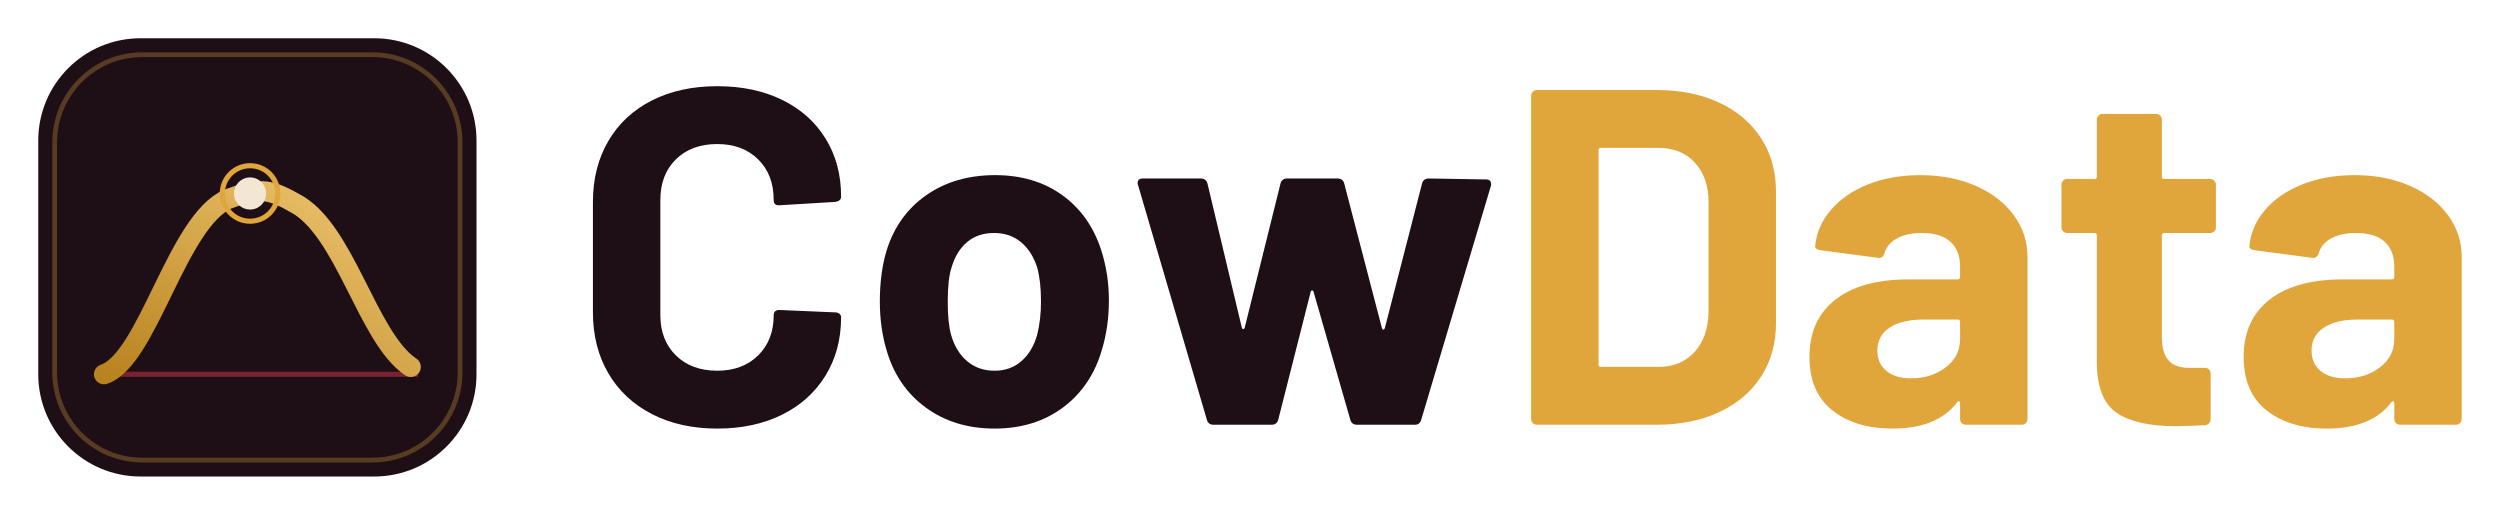
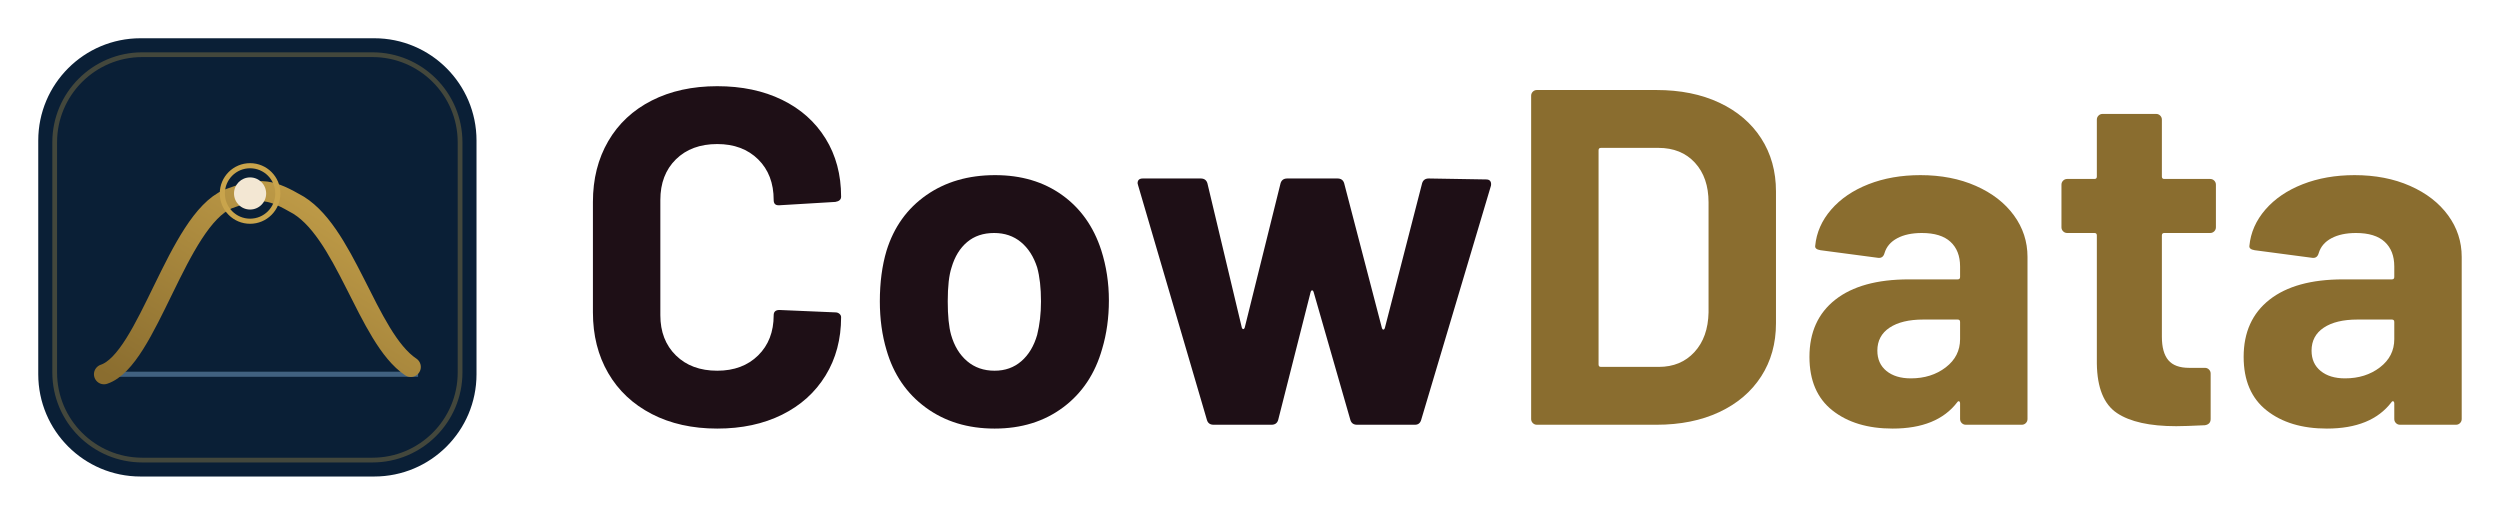
<svg xmlns="http://www.w3.org/2000/svg" viewBox="0 0 5228 1076" width="5228" height="1076" role="img" aria-label="CowData">
  <g transform="translate(80.0 80.0) scale(7.637333)">
    <defs>
-       <linearGradient id="cowdata-curva" x1="0" y1="1" x2="1" y2="0">
-         <stop offset="0%" stop-color="#B9831F" />
-         <stop offset="100%" stop-color="#F0C874" />
+       <linearGradient id="cowdata-curva-h" x1="0" y1="1" x2="1" y2="0">
+         <stop offset="0%" stop-color="#8A6D2F" />
+         <stop offset="100%" stop-color="#C9A44C" />
      </linearGradient>
    </defs>
-     <rect width="120" height="120" rx="28" fill="#1E0F16" />
-     <rect x="4.5" y="4.5" width="111" height="111" rx="24" fill="none" stroke="#E0A63C" stroke-opacity="0.3" stroke-width="1.3" />
-     <line x1="16" y1="92" x2="104" y2="92" stroke="#7A2233" stroke-width="1.4" />
-     <path d="M18 92 C30 88 38 50 52 44 C60 41 63 41 70 45 C84 52 90 82 102 90" fill="none" stroke="url(#cowdata-curva)" stroke-width="5.5" stroke-linecap="round" />
+     <rect width="120" height="120" rx="28" fill="#0A1F36" />
+     <rect x="4.5" y="4.5" width="111" height="111" rx="24" fill="none" stroke="#C9A44C" stroke-opacity="0.3" stroke-width="1.3" />
+     <line x1="16" y1="92" x2="104" y2="92" stroke="#416180" stroke-width="1.4" />
+     <path d="M18 92 C30 88 38 50 52 44 C60 41 63 41 70 45 C84 52 90 82 102 90" fill="none" stroke="url(#cowdata-curva-h)" stroke-width="5.5" stroke-linecap="round" />
    <circle cx="58" cy="42.5" r="4.4" fill="#F3E7D3" />
-     <circle cx="58" cy="42.5" r="7.6" fill="none" stroke="#E0A63C" stroke-width="1.4" />
+     <circle cx="58" cy="42.5" r="7.6" fill="none" stroke="#C9A44C" stroke-width="1.4" />
  </g>
  <g transform="translate(1192.92 888.24) scale(1 -1)">
    <g fill="#1E0F16">
      <path transform="translate(0.00 0)" d="M47 235V466Q47 538 79.0 593.0Q111 648 170.0 678.0Q229 708 307 708Q384 708 442.5 679.5Q501 651 533.5 598.5Q566 546 566 477Q566 468 554 466L437 459H435Q425 459 425 470Q425 523 392.5 555.0Q360 587 307 587Q253 587 220.5 555.0Q188 523 188 470V229Q188 177 220.5 145.0Q253 113 307 113Q360 113 392.5 145.0Q425 177 425 229Q425 240 437 240L554 235Q559 235 562.5 232.0Q566 229 566 225Q566 156 533.5 103.0Q501 50 442.5 21.0Q384 -8 307 -8Q229 -8 170.0 22.5Q111 53 79.0 108.0Q47 163 47 235Z" />
      <path transform="translate(608.00 0)" d="M53 156Q39 203 39 258Q39 317 53 364Q76 438 136.0 480.0Q196 522 280 522Q362 522 420.0 480.5Q478 439 502 365Q518 315 518 260Q518 206 504 159Q482 81 422.5 36.5Q363 -8 279 -8Q195 -8 135.0 36.0Q75 80 53 156ZM368 188Q376 220 376 258Q376 300 368 329Q357 363 334.0 382.0Q311 401 278 401Q244 401 221.5 382.0Q199 363 189 329Q181 305 181 258Q181 213 188 188Q198 153 221.5 133.0Q245 113 279 113Q312 113 335.0 133.0Q358 153 368 188Z" />
      <path transform="translate(1165.00 0)" d="M166 10 22 501 21 505Q21 515 32 515H153Q164 515 167 505L239 203Q240 200 242.0 200.0Q244 200 245 203L320 505Q323 515 334 515H439Q450 515 453 505L532 202Q533 199 535.0 199.0Q537 199 538 202L616 505Q619 515 630 515L750 513Q756 513 758.5 509.5Q761 506 760 500L614 10Q611 0 601 0H480Q469 0 466 10L389 278Q388 281 386.0 281.0Q384 281 383 278L315 10Q312 0 301 0H180Q169 0 166 10Z" />
    </g>
-     <g fill="#E0A63C">
+     <g fill="#8A6D2F">
      <path transform="translate(1948.00 0)" d="M61 12V688Q61 693 64.5 696.5Q68 700 73 700H323Q398 700 454.5 673.5Q511 647 542.0 599.0Q573 551 573 488V212Q573 149 542.0 101.0Q511 53 454.5 26.5Q398 0 323 0H73Q68 0 64.5 3.5Q61 7 61 12ZM207 121H328Q374 121 402.5 152.0Q431 183 432 235V465Q432 517 403.5 548.0Q375 579 327 579H207Q202 579 202 574V126Q202 121 207 121Z" />
      <path transform="translate(2566.00 0)" d="M481 351V12Q481 7 477.5 3.5Q474 0 469 0H352Q347 0 343.5 3.5Q340 7 340 12V45Q340 48 338.0 49.0Q336 50 334 47Q292 -8 199 -8Q121 -8 73.0 30.0Q25 68 25 142Q25 219 79.0 261.5Q133 304 233 304H335Q340 304 340 309V331Q340 364 320.0 382.5Q300 401 260 401Q229 401 208.5 390.0Q188 379 182 359Q179 348 169 349L48 365Q36 367 37 374Q41 416 70.5 450.0Q100 484 148.5 503.0Q197 522 257 522Q322 522 373.0 499.5Q424 477 452.5 438.0Q481 399 481 351ZM340 179V215Q340 220 335 220H263Q218 220 192.5 203.0Q167 186 167 155Q167 128 186.0 112.5Q205 97 237 97Q280 97 310.0 120.0Q340 143 340 179Z" />
      <path transform="translate(3094.00 0)" d="M335 401H239Q234 401 234 396V184Q234 151 247.5 135.0Q261 119 291 119H324Q329 119 332.5 115.5Q336 112 336 107V12Q336 1 324 -1Q282 -3 264 -3Q181 -3 140.0 24.5Q99 52 98 128V396Q98 401 93 401H36Q31 401 27.5 404.5Q24 408 24 413V502Q24 507 27.5 510.5Q31 514 36 514H93Q98 514 98 519V638Q98 643 101.5 646.5Q105 650 110 650H222Q227 650 230.5 646.5Q234 643 234 638V519Q234 514 239 514H335Q340 514 343.5 510.5Q347 507 347 502V413Q347 408 343.5 404.5Q340 401 335 401Z" />
      <path transform="translate(3474.00 0)" d="M481 351V12Q481 7 477.5 3.5Q474 0 469 0H352Q347 0 343.5 3.5Q340 7 340 12V45Q340 48 338.0 49.0Q336 50 334 47Q292 -8 199 -8Q121 -8 73.0 30.0Q25 68 25 142Q25 219 79.0 261.5Q133 304 233 304H335Q340 304 340 309V331Q340 364 320.0 382.5Q300 401 260 401Q229 401 208.5 390.0Q188 379 182 359Q179 348 169 349L48 365Q36 367 37 374Q41 416 70.5 450.0Q100 484 148.5 503.0Q197 522 257 522Q322 522 373.0 499.5Q424 477 452.5 438.0Q481 399 481 351ZM340 179V215Q340 220 335 220H263Q218 220 192.5 203.0Q167 186 167 155Q167 128 186.0 112.5Q205 97 237 97Q280 97 310.0 120.0Q340 143 340 179Z" />
    </g>
  </g>
</svg>
